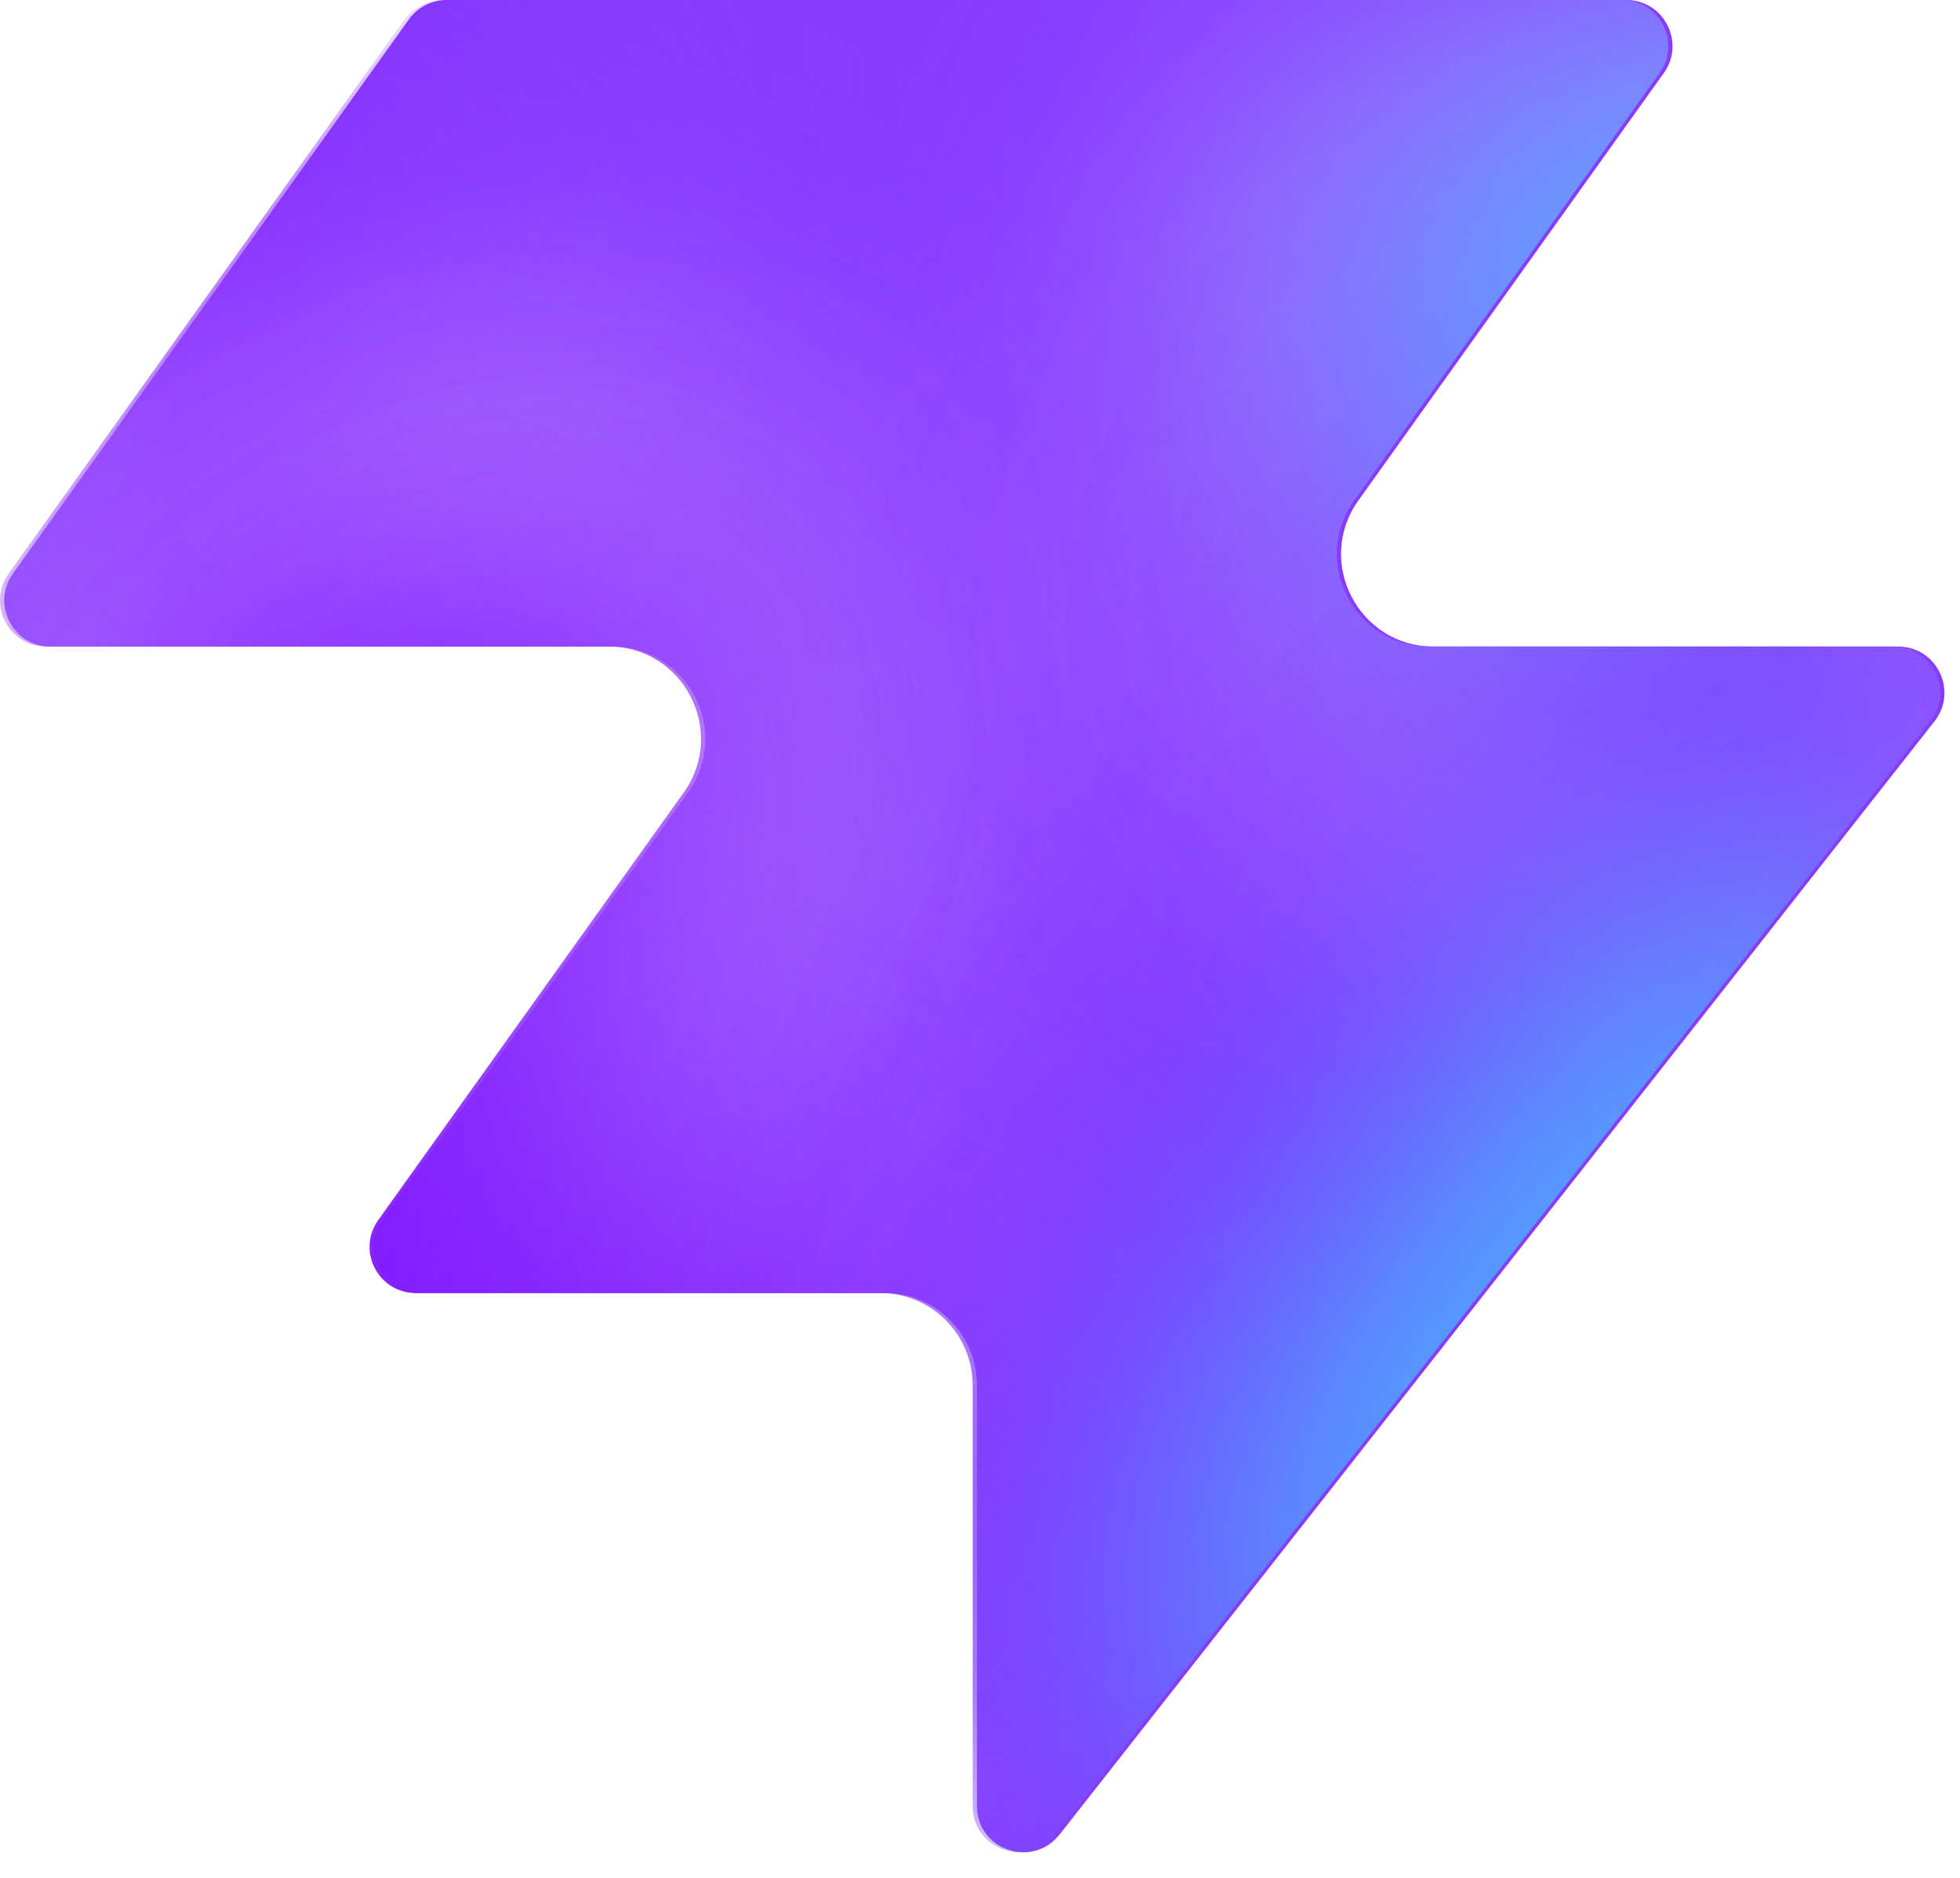
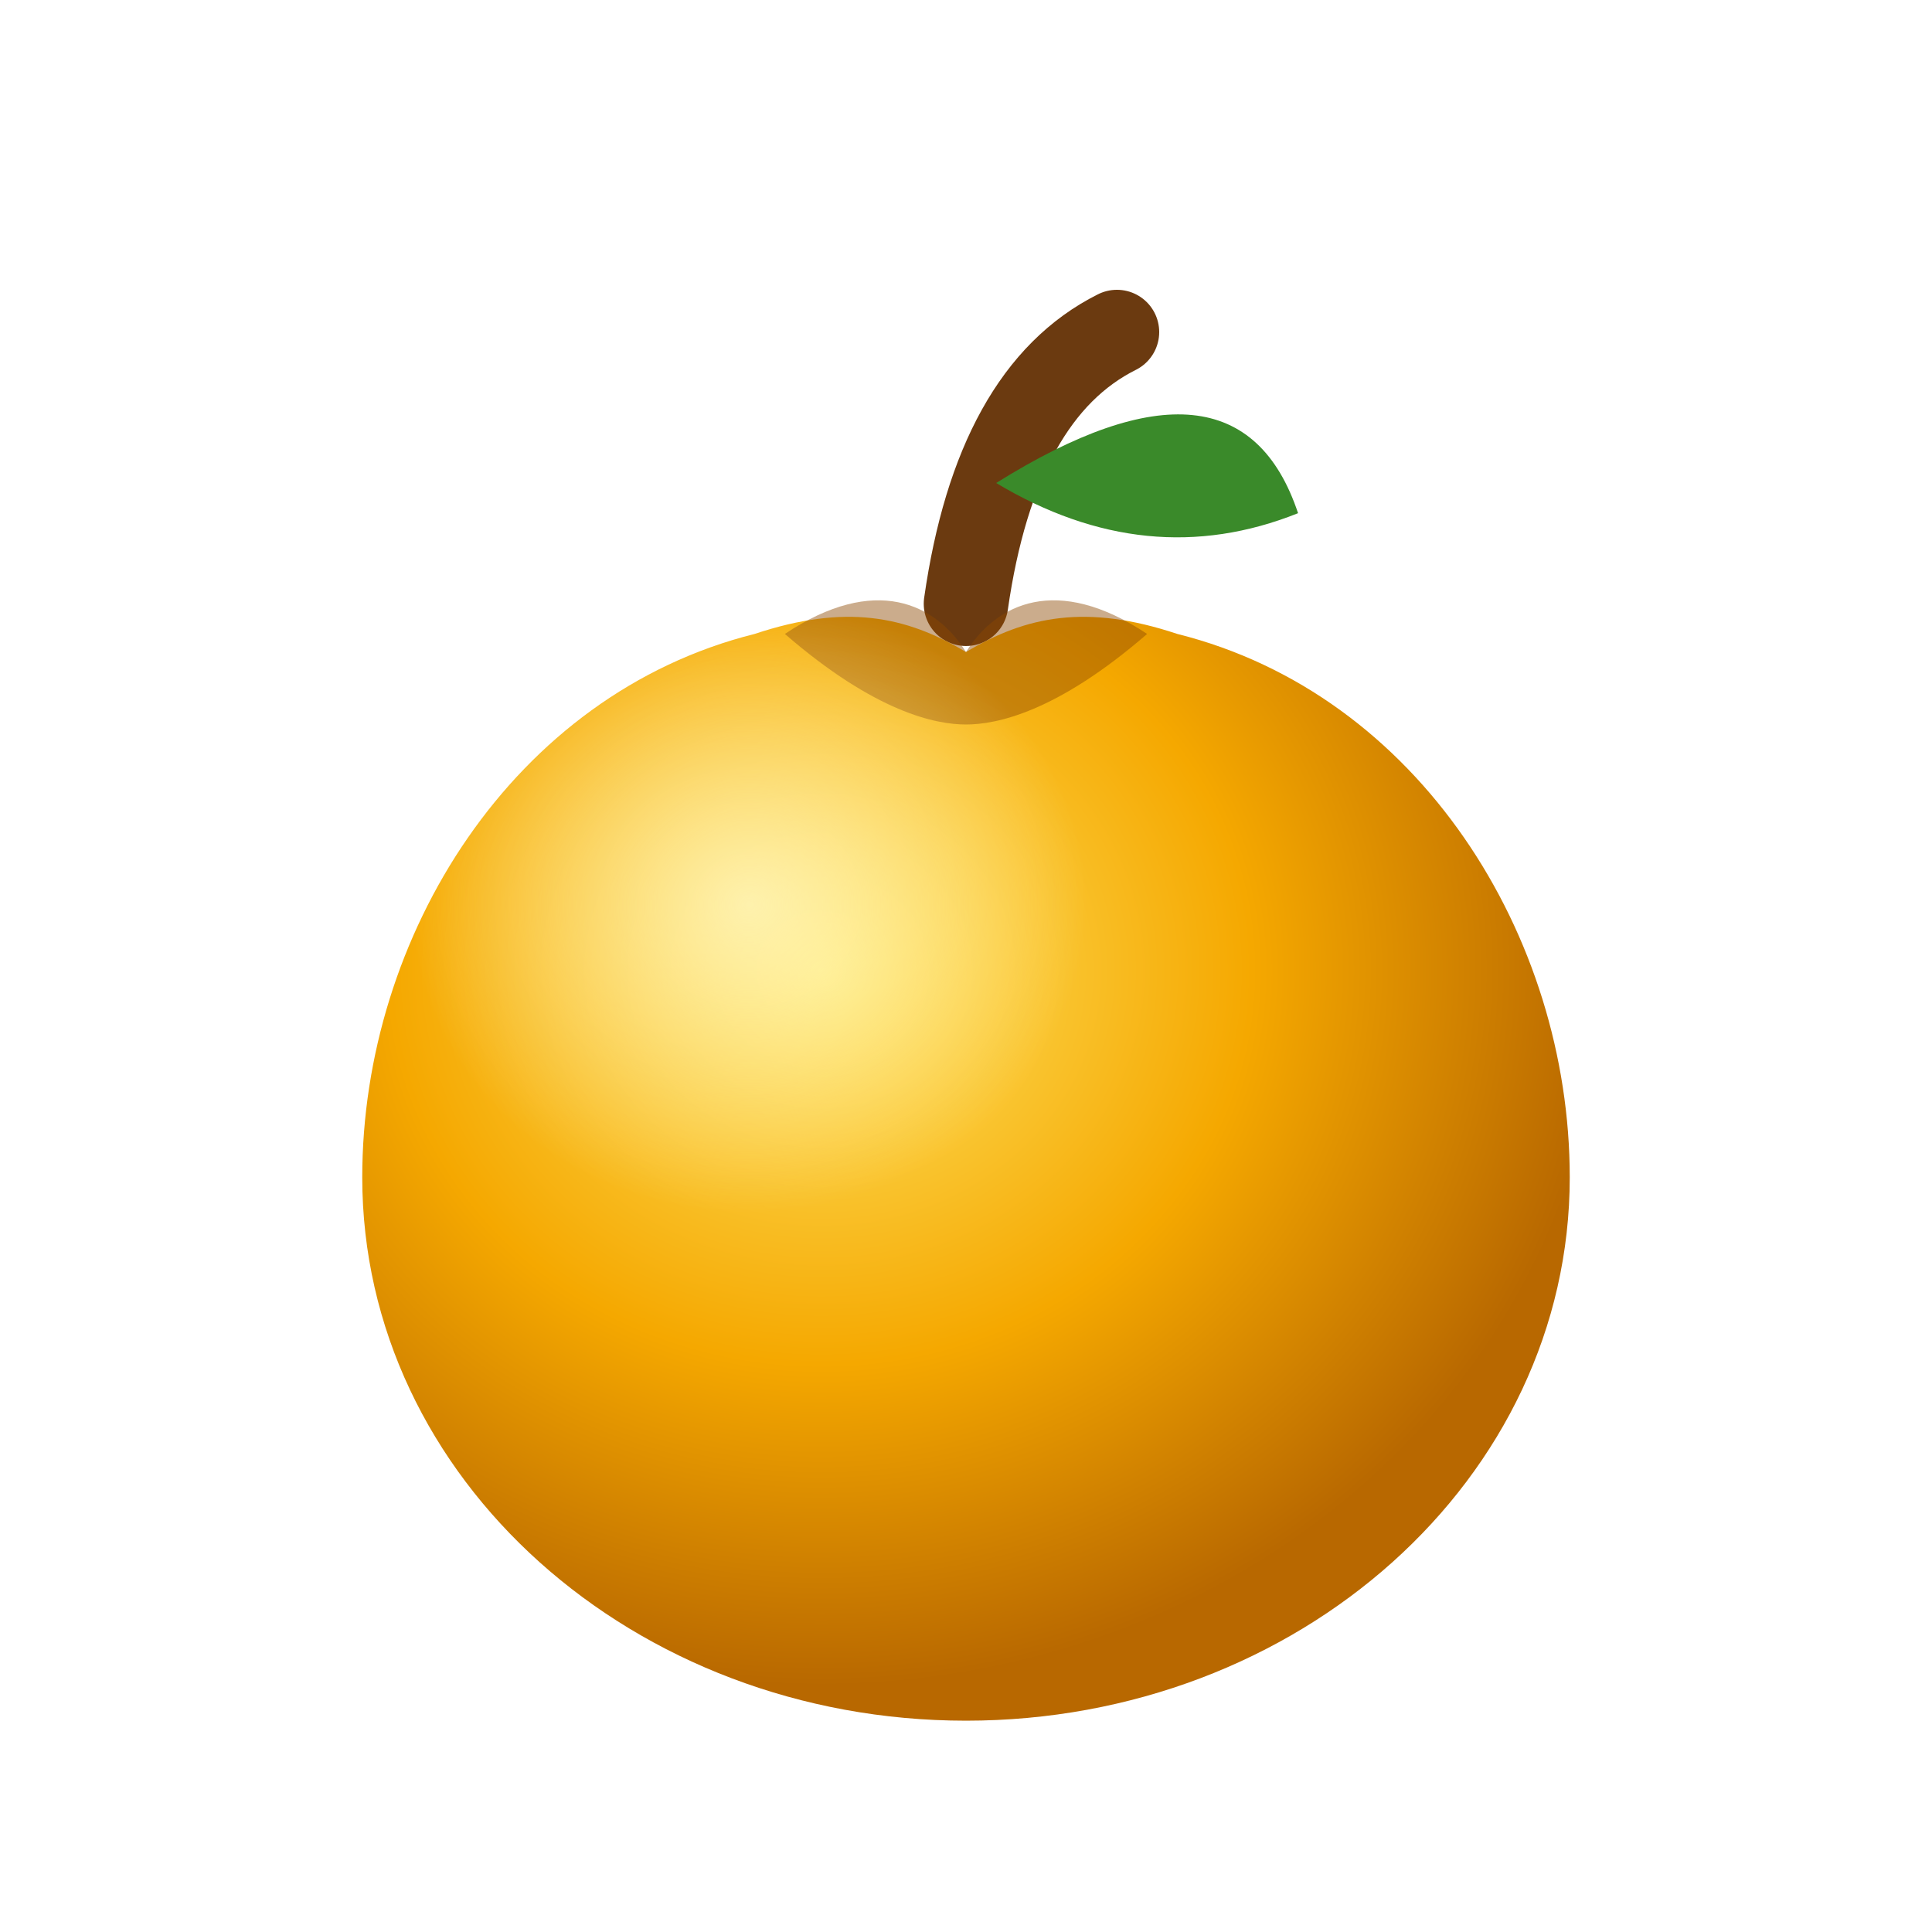
- <svg xmlns="http://www.w3.org/2000/svg" width="48" height="46" fill="none" viewBox="0 0 48 46">
-   <path fill="#863bff" d="M25.946 44.938c-.664.845-2.021.375-2.021-.698V33.937a2.26 2.26 0 0 0-2.262-2.262H10.287c-.92 0-1.456-1.04-.92-1.788l7.48-10.471c1.07-1.497 0-3.578-1.842-3.578H1.237c-.92 0-1.456-1.04-.92-1.788L10.013.474c.214-.297.556-.474.92-.474h28.894c.92 0 1.456 1.04.92 1.788l-7.48 10.471c-1.07 1.498 0 3.579 1.842 3.579h11.377c.943 0 1.473 1.088.89 1.83L25.947 44.94z" style="fill:#863bff;fill:color(display-p3 .525 .23 1);fill-opacity:1" />
-   <mask id="a" width="48" height="46" x="0" y="0" maskUnits="userSpaceOnUse" style="mask-type:alpha">
-     <path fill="#000" d="M25.842 44.938c-.664.844-2.021.375-2.021-.698V33.937a2.26 2.26 0 0 0-2.262-2.262H10.183c-.92 0-1.456-1.04-.92-1.788l7.48-10.471c1.07-1.498 0-3.579-1.842-3.579H1.133c-.92 0-1.456-1.04-.92-1.787L9.91.473c.214-.297.556-.474.92-.474h28.894c.92 0 1.456 1.04.92 1.788l-7.48 10.471c-1.07 1.498 0 3.578 1.842 3.578h11.377c.943 0 1.473 1.088.89 1.832L25.843 44.94z" style="fill:#000;fill-opacity:1" />
-   </mask>
-   <g mask="url(#a)">
-     <g filter="url(#b)">
-       <ellipse cx="5.508" cy="14.704" fill="#ede6ff" rx="5.508" ry="14.704" style="fill:#ede6ff;fill:color(display-p3 .927 .903 1);fill-opacity:1" transform="matrix(.00324 1 1 -.00324 -4.47 31.516)" />
-     </g>
-     <g filter="url(#c)">
-       <ellipse cx="10.399" cy="29.851" fill="#ede6ff" rx="10.399" ry="29.851" style="fill:#ede6ff;fill:color(display-p3 .927 .903 1);fill-opacity:1" transform="matrix(.00324 1 1 -.00324 -39.328 7.883)" />
-     </g>
-     <g filter="url(#d)">
-       <ellipse cx="5.508" cy="30.487" fill="#7e14ff" rx="5.508" ry="30.487" style="fill:#7e14ff;fill:color(display-p3 .492 .077 1);fill-opacity:1" transform="rotate(89.814 -25.913 -14.639)scale(1 -1)" />
-     </g>
-     <g filter="url(#e)">
-       <ellipse cx="5.508" cy="30.599" fill="#7e14ff" rx="5.508" ry="30.599" style="fill:#7e14ff;fill:color(display-p3 .492 .077 1);fill-opacity:1" transform="rotate(89.814 -32.644 -3.334)scale(1 -1)" />
-     </g>
-     <g filter="url(#f)">
-       <ellipse cx="5.508" cy="30.599" fill="#7e14ff" rx="5.508" ry="30.599" style="fill:#7e14ff;fill:color(display-p3 .492 .077 1);fill-opacity:1" transform="matrix(.00324 1 1 -.00324 -34.34 30.47)" />
-     </g>
-     <g filter="url(#g)">
-       <ellipse cx="14.072" cy="22.078" fill="#ede6ff" rx="14.072" ry="22.078" style="fill:#ede6ff;fill:color(display-p3 .927 .903 1);fill-opacity:1" transform="rotate(93.35 24.506 48.493)scale(-1 1)" />
-     </g>
-     <g filter="url(#h)">
-       <ellipse cx="3.47" cy="21.501" fill="#7e14ff" rx="3.47" ry="21.501" style="fill:#7e14ff;fill:color(display-p3 .492 .077 1);fill-opacity:1" transform="rotate(89.009 28.708 47.59)scale(-1 1)" />
-     </g>
-     <g filter="url(#i)">
-       <ellipse cx="3.47" cy="21.501" fill="#7e14ff" rx="3.47" ry="21.501" style="fill:#7e14ff;fill:color(display-p3 .492 .077 1);fill-opacity:1" transform="rotate(89.009 28.708 47.59)scale(-1 1)" />
-     </g>
-     <g filter="url(#j)">
-       <ellipse cx=".387" cy="8.972" fill="#7e14ff" rx="4.407" ry="29.108" style="fill:#7e14ff;fill:color(display-p3 .492 .077 1);fill-opacity:1" transform="rotate(39.51 .387 8.972)" />
-     </g>
-     <g filter="url(#k)">
-       <ellipse cx="47.523" cy="-6.092" fill="#7e14ff" rx="4.407" ry="29.108" style="fill:#7e14ff;fill:color(display-p3 .492 .077 1);fill-opacity:1" transform="rotate(37.892 47.523 -6.092)" />
-     </g>
-     <g filter="url(#l)">
-       <ellipse cx="41.412" cy="6.333" fill="#47bfff" rx="5.971" ry="9.665" style="fill:#47bfff;fill:color(display-p3 .28 .748 1);fill-opacity:1" transform="rotate(37.892 41.412 6.333)" />
-     </g>
-     <g filter="url(#m)">
-       <ellipse cx="-1.879" cy="38.332" fill="#7e14ff" rx="4.407" ry="29.108" style="fill:#7e14ff;fill:color(display-p3 .492 .077 1);fill-opacity:1" transform="rotate(37.892 -1.88 38.332)" />
-     </g>
-     <g filter="url(#n)">
-       <ellipse cx="-1.879" cy="38.332" fill="#7e14ff" rx="4.407" ry="29.108" style="fill:#7e14ff;fill:color(display-p3 .492 .077 1);fill-opacity:1" transform="rotate(37.892 -1.88 38.332)" />
-     </g>
-     <g filter="url(#o)">
-       <ellipse cx="35.651" cy="29.907" fill="#7e14ff" rx="4.407" ry="29.108" style="fill:#7e14ff;fill:color(display-p3 .492 .077 1);fill-opacity:1" transform="rotate(37.892 35.651 29.907)" />
-     </g>
-     <g filter="url(#p)">
-       <ellipse cx="38.418" cy="32.4" fill="#47bfff" rx="5.971" ry="15.297" style="fill:#47bfff;fill:color(display-p3 .28 .748 1);fill-opacity:1" transform="rotate(37.892 38.418 32.4)" />
-     </g>
-   </g>
+ <svg xmlns="http://www.w3.org/2000/svg" viewBox="0 0 32 32">
  <defs>
-     <filter id="b" width="60.045" height="41.654" x="-19.77" y="16.149" color-interpolation-filters="sRGB" filterUnits="userSpaceOnUse">
-       <feFlood flood-opacity="0" result="BackgroundImageFix" />
-       <feBlend in="SourceGraphic" in2="BackgroundImageFix" result="shape" />
-       <feGaussianBlur result="effect1_foregroundBlur_2002_17158" stdDeviation="7.659" />
-     </filter>
-     <filter id="c" width="90.34" height="51.437" x="-54.613" y="-7.533" color-interpolation-filters="sRGB" filterUnits="userSpaceOnUse">
-       <feFlood flood-opacity="0" result="BackgroundImageFix" />
-       <feBlend in="SourceGraphic" in2="BackgroundImageFix" result="shape" />
-       <feGaussianBlur result="effect1_foregroundBlur_2002_17158" stdDeviation="7.659" />
-     </filter>
-     <filter id="d" width="79.355" height="29.4" x="-49.64" y="2.03" color-interpolation-filters="sRGB" filterUnits="userSpaceOnUse">
-       <feFlood flood-opacity="0" result="BackgroundImageFix" />
-       <feBlend in="SourceGraphic" in2="BackgroundImageFix" result="shape" />
-       <feGaussianBlur result="effect1_foregroundBlur_2002_17158" stdDeviation="4.596" />
-     </filter>
-     <filter id="e" width="79.579" height="29.4" x="-45.045" y="20.029" color-interpolation-filters="sRGB" filterUnits="userSpaceOnUse">
-       <feFlood flood-opacity="0" result="BackgroundImageFix" />
-       <feBlend in="SourceGraphic" in2="BackgroundImageFix" result="shape" />
-       <feGaussianBlur result="effect1_foregroundBlur_2002_17158" stdDeviation="4.596" />
-     </filter>
-     <filter id="f" width="79.579" height="29.4" x="-43.513" y="21.178" color-interpolation-filters="sRGB" filterUnits="userSpaceOnUse">
-       <feFlood flood-opacity="0" result="BackgroundImageFix" />
-       <feBlend in="SourceGraphic" in2="BackgroundImageFix" result="shape" />
-       <feGaussianBlur result="effect1_foregroundBlur_2002_17158" stdDeviation="4.596" />
-     </filter>
-     <filter id="g" width="74.749" height="58.852" x="15.756" y="-17.901" color-interpolation-filters="sRGB" filterUnits="userSpaceOnUse">
-       <feFlood flood-opacity="0" result="BackgroundImageFix" />
-       <feBlend in="SourceGraphic" in2="BackgroundImageFix" result="shape" />
-       <feGaussianBlur result="effect1_foregroundBlur_2002_17158" stdDeviation="7.659" />
-     </filter>
-     <filter id="h" width="61.377" height="25.362" x="23.548" y="2.284" color-interpolation-filters="sRGB" filterUnits="userSpaceOnUse">
-       <feFlood flood-opacity="0" result="BackgroundImageFix" />
-       <feBlend in="SourceGraphic" in2="BackgroundImageFix" result="shape" />
-       <feGaussianBlur result="effect1_foregroundBlur_2002_17158" stdDeviation="4.596" />
-     </filter>
-     <filter id="i" width="61.377" height="25.362" x="23.548" y="2.284" color-interpolation-filters="sRGB" filterUnits="userSpaceOnUse">
-       <feFlood flood-opacity="0" result="BackgroundImageFix" />
-       <feBlend in="SourceGraphic" in2="BackgroundImageFix" result="shape" />
-       <feGaussianBlur result="effect1_foregroundBlur_2002_17158" stdDeviation="4.596" />
-     </filter>
-     <filter id="j" width="56.045" height="63.649" x="-27.636" y="-22.853" color-interpolation-filters="sRGB" filterUnits="userSpaceOnUse">
-       <feFlood flood-opacity="0" result="BackgroundImageFix" />
-       <feBlend in="SourceGraphic" in2="BackgroundImageFix" result="shape" />
-       <feGaussianBlur result="effect1_foregroundBlur_2002_17158" stdDeviation="4.596" />
-     </filter>
-     <filter id="k" width="54.814" height="64.646" x="20.116" y="-38.415" color-interpolation-filters="sRGB" filterUnits="userSpaceOnUse">
-       <feFlood flood-opacity="0" result="BackgroundImageFix" />
-       <feBlend in="SourceGraphic" in2="BackgroundImageFix" result="shape" />
-       <feGaussianBlur result="effect1_foregroundBlur_2002_17158" stdDeviation="4.596" />
-     </filter>
-     <filter id="l" width="33.541" height="35.313" x="24.641" y="-11.323" color-interpolation-filters="sRGB" filterUnits="userSpaceOnUse">
-       <feFlood flood-opacity="0" result="BackgroundImageFix" />
-       <feBlend in="SourceGraphic" in2="BackgroundImageFix" result="shape" />
-       <feGaussianBlur result="effect1_foregroundBlur_2002_17158" stdDeviation="4.596" />
-     </filter>
-     <filter id="m" width="54.814" height="64.646" x="-29.286" y="6.009" color-interpolation-filters="sRGB" filterUnits="userSpaceOnUse">
-       <feFlood flood-opacity="0" result="BackgroundImageFix" />
-       <feBlend in="SourceGraphic" in2="BackgroundImageFix" result="shape" />
-       <feGaussianBlur result="effect1_foregroundBlur_2002_17158" stdDeviation="4.596" />
-     </filter>
-     <filter id="n" width="54.814" height="64.646" x="-29.286" y="6.009" color-interpolation-filters="sRGB" filterUnits="userSpaceOnUse">
-       <feFlood flood-opacity="0" result="BackgroundImageFix" />
-       <feBlend in="SourceGraphic" in2="BackgroundImageFix" result="shape" />
-       <feGaussianBlur result="effect1_foregroundBlur_2002_17158" stdDeviation="4.596" />
-     </filter>
-     <filter id="o" width="54.814" height="64.646" x="8.244" y="-2.416" color-interpolation-filters="sRGB" filterUnits="userSpaceOnUse">
-       <feFlood flood-opacity="0" result="BackgroundImageFix" />
-       <feBlend in="SourceGraphic" in2="BackgroundImageFix" result="shape" />
-       <feGaussianBlur result="effect1_foregroundBlur_2002_17158" stdDeviation="4.596" />
-     </filter>
-     <filter id="p" width="39.409" height="43.623" x="18.713" y="10.588" color-interpolation-filters="sRGB" filterUnits="userSpaceOnUse">
-       <feFlood flood-opacity="0" result="BackgroundImageFix" />
-       <feBlend in="SourceGraphic" in2="BackgroundImageFix" result="shape" />
-       <feGaussianBlur result="effect1_foregroundBlur_2002_17158" stdDeviation="4.596" />
-     </filter>
+     <radialGradient id="body" cx="38%" cy="32%" r="65%">
+       <stop offset="0%" stop-color="#FFE566" />
+       <stop offset="55%" stop-color="#F5A800" />
+       <stop offset="100%" stop-color="#B86800" />
+     </radialGradient>
+     <radialGradient id="shine" cx="32%" cy="26%" r="28%">
+       <stop offset="0%" stop-color="#FFFACC" stop-opacity="0.75" />
+       <stop offset="100%" stop-color="#FFFACC" stop-opacity="0" />
+     </radialGradient>
  </defs>
+   <path d="M16 10 Q16.5 6.5 18.5 5.5" stroke="#6B3A10" stroke-width="1.4" stroke-linecap="round" fill="none" />
+   <path d="M16.5 8 Q20.5 5.5 21.5 8.5 Q19 9.5 16.5 8Z" fill="#3A8A2A" />
+   <path d="     M 12.5 10.5     C 8.5 11.5, 6 15.5, 6 19.5     C 6 24.5, 10.5 28.5, 16 28.5     C 21.5 28.5, 26 24.5, 26 19.5     C 26 15.5, 23.5 11.5, 19.5 10.5     C 18 10, 17 10.2, 16 10.8     C 15 10.2, 14 10, 12.5 10.5Z   " fill="url(#body)" />
+   <path d="     M 13 10.5     C 14.5 9.5, 15.5 10, 16 10.8     C 16.5 10, 17.5 9.5, 19 10.5     C 17.5 11.8, 16.5 12, 16 12     C 15.5 12, 14.5 11.8, 13 10.5Z   " fill="#8B4800" opacity="0.45" />
+   <path d="     M 12.5 10.5     C 8.5 11.5, 6 15.5, 6 19.5     C 6 24.5, 10.5 28.5, 16 28.5     C 21.5 28.5, 26 24.5, 26 19.5     C 26 15.5, 23.5 11.5, 19.5 10.5     C 18 10, 17 10.2, 16 10.8     C 15 10.2, 14 10, 12.5 10.5Z   " fill="url(#shine)" />
</svg>
